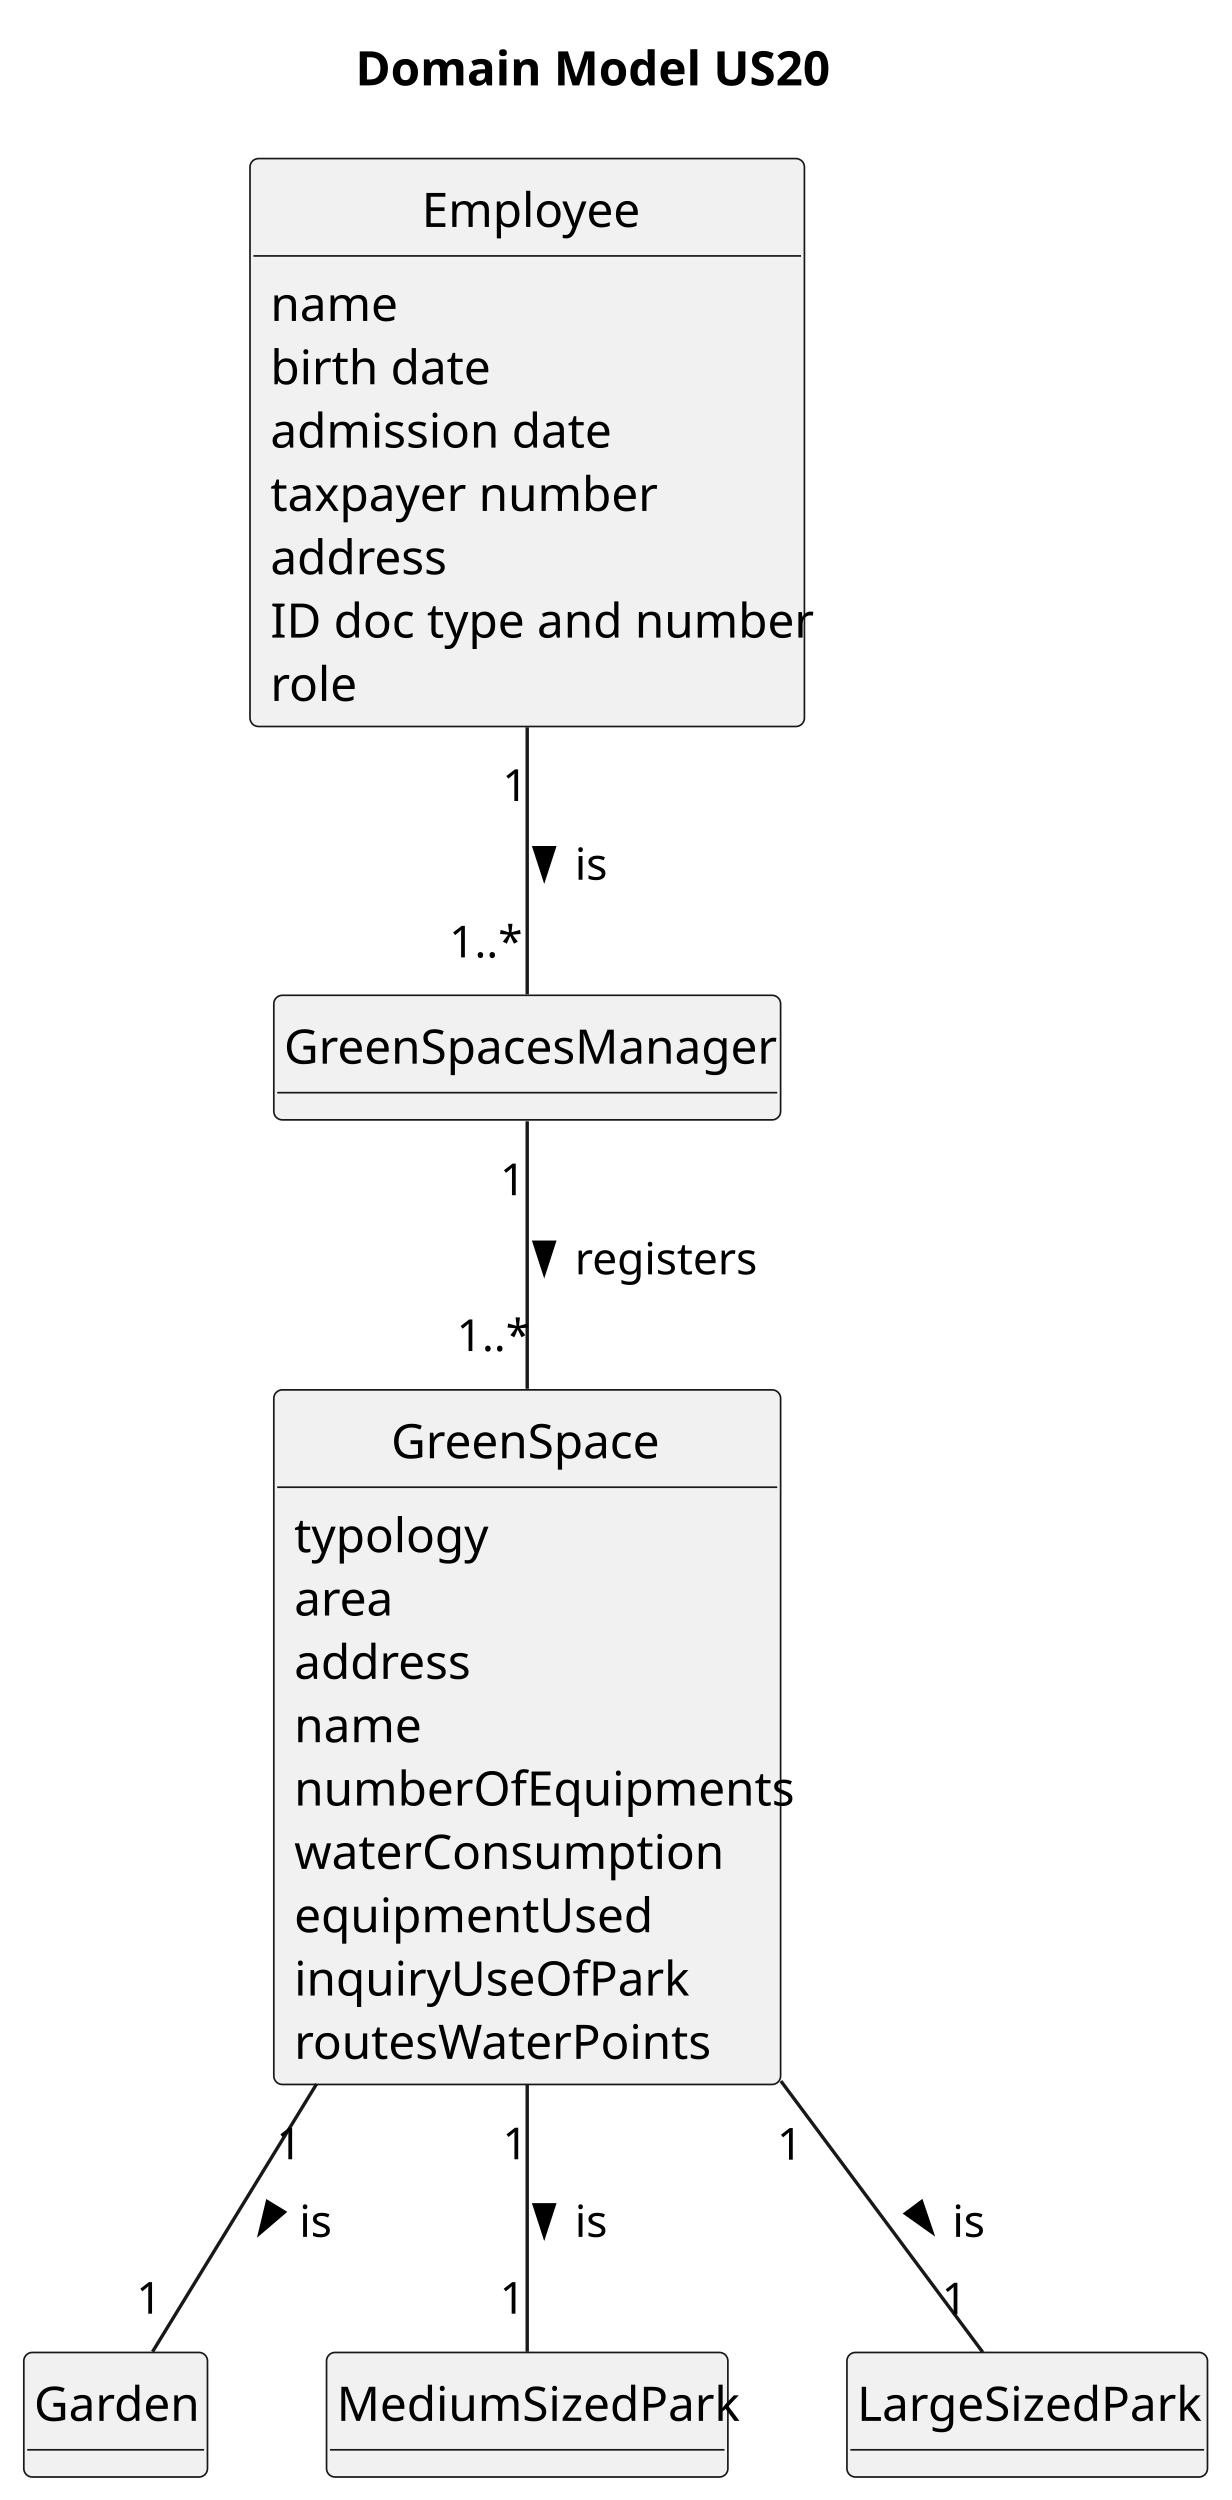
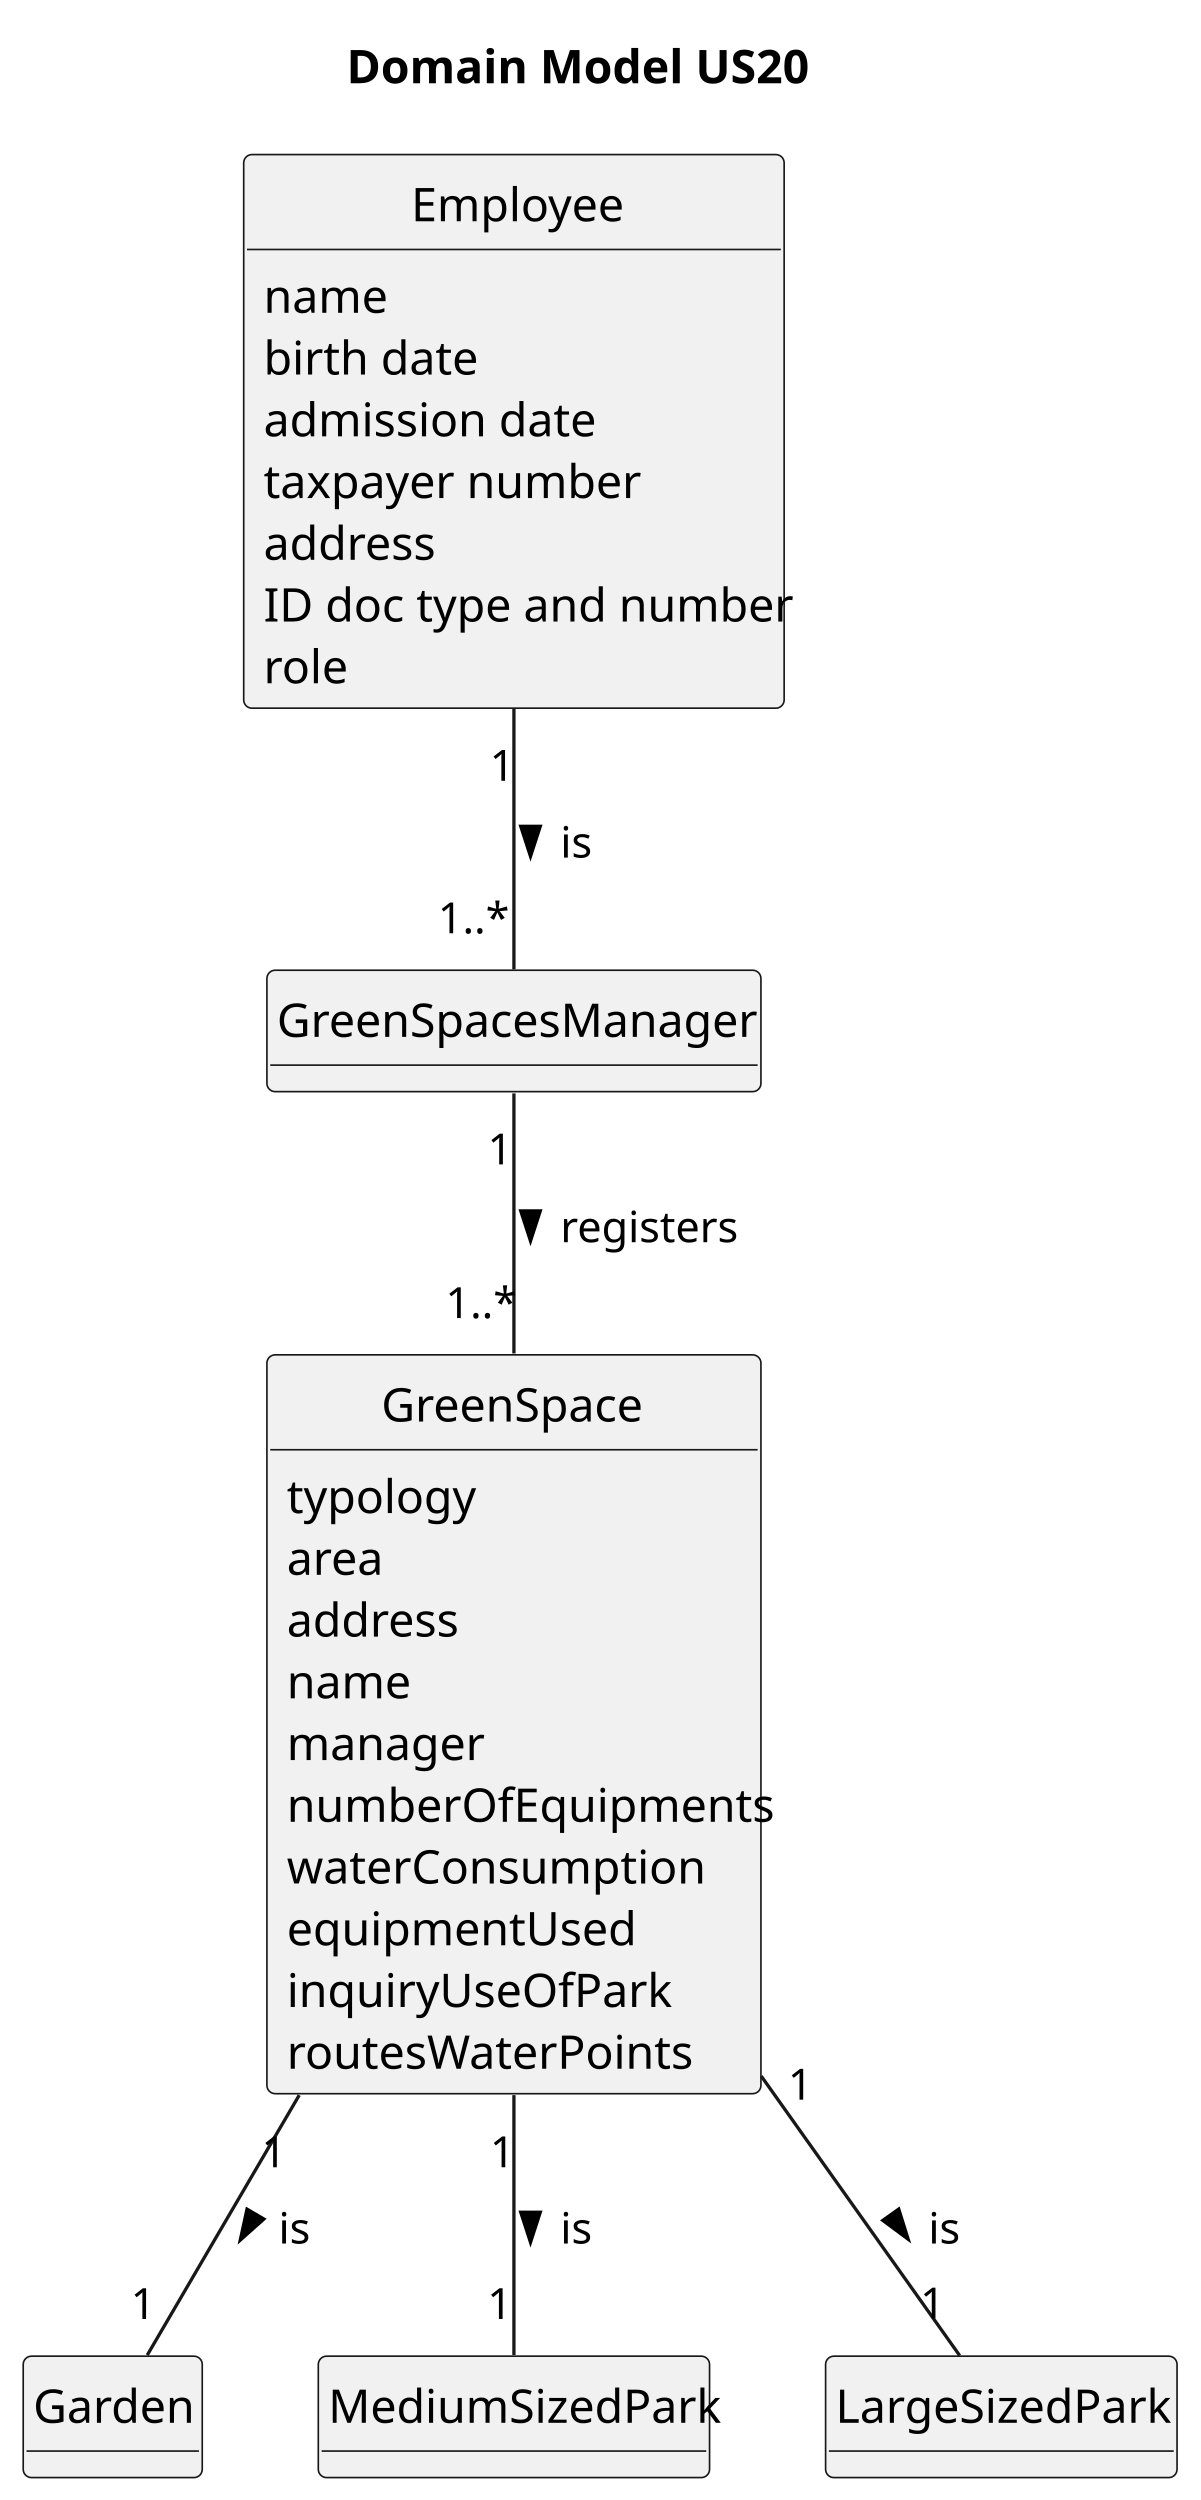
- <svg xmlns="http://www.w3.org/2000/svg" contentStyleType="text/css" height="735px" preserveAspectRatio="none" style="width:362px;height:735px;background:#FFFFFF;" version="1.1" viewBox="0 0 362 735" width="362px" zoomAndPan="magnify">
+ <svg xmlns="http://www.w3.org/2000/svg" contentStyleType="text/css" height="754px" preserveAspectRatio="none" style="width:362px;height:754px;background:#FFFFFF;" version="1.1" viewBox="0 0 362 754" width="362px" zoomAndPan="magnify">
  <defs />
  <g>
    <text fill="#000000" font-family="sans-serif" font-size="14" font-weight="bold" lengthAdjust="spacing" textLength="139" x="104.5" y="25.107">Domain Model US20</text>
    <g id="elem_Employee">
      <rect codeLine="15" fill="#F1F1F1" height="166.969" id="Employee" rx="2.5" ry="2.5" style="stroke:#181818;stroke-width:0.5;" width="163" x="73.5" y="46.621" />
      <text fill="#000000" font-family="sans-serif" font-size="14" lengthAdjust="spacing" textLength="62" x="124" y="66.728">Employee</text>
      <line style="stroke:#181818;stroke-width:0.5;" x1="74.5" x2="235.5" y1="75.242" y2="75.242" />
      <text fill="#000000" font-family="sans-serif" font-size="14" lengthAdjust="spacing" textLength="35" x="79.5" y="94.35">name</text>
      <text fill="#000000" font-family="sans-serif" font-size="14" lengthAdjust="spacing" textLength="60" x="79.5" y="112.971">birth date</text>
      <text fill="#000000" font-family="sans-serif" font-size="14" lengthAdjust="spacing" textLength="95" x="79.5" y="131.592">admission date</text>
      <text fill="#000000" font-family="sans-serif" font-size="14" lengthAdjust="spacing" textLength="106" x="79.5" y="150.213">taxpayer number</text>
      <text fill="#000000" font-family="sans-serif" font-size="14" lengthAdjust="spacing" textLength="51" x="79.5" y="168.834">address</text>
      <text fill="#000000" font-family="sans-serif" font-size="14" lengthAdjust="spacing" textLength="151" x="79.5" y="187.455">ID doc type and number</text>
      <text fill="#000000" font-family="sans-serif" font-size="14" lengthAdjust="spacing" textLength="24" x="79.5" y="206.076">role</text>
    </g>
    <g id="elem_GreenSpacesManager">
      <rect codeLine="26" fill="#F1F1F1" height="36.621" id="GreenSpacesManager" rx="2.5" ry="2.5" style="stroke:#181818;stroke-width:0.5;" width="149" x="80.5" y="292.621" />
      <text fill="#000000" font-family="sans-serif" font-size="14" lengthAdjust="spacing" textLength="143" x="83.5" y="312.728">GreenSpacesManager</text>
      <line style="stroke:#181818;stroke-width:0.5;" x1="81.5" x2="228.5" y1="321.242" y2="321.242" />
    </g>
    <g id="elem_GreenSpace">
-       <rect codeLine="30" fill="#F1F1F1" height="204.211" id="GreenSpace" rx="2.5" ry="2.5" style="stroke:#181818;stroke-width:0.5;" width="149" x="80.5" y="408.621" />
+       <rect codeLine="30" fill="#F1F1F1" height="222.832" id="GreenSpace" rx="2.5" ry="2.5" style="stroke:#181818;stroke-width:0.5;" width="149" x="80.5" y="408.621" />
      <text fill="#000000" font-family="sans-serif" font-size="14" lengthAdjust="spacing" textLength="80" x="115" y="428.728">GreenSpace</text>
      <line style="stroke:#181818;stroke-width:0.5;" x1="81.5" x2="228.5" y1="437.242" y2="437.242" />
      <text fill="#000000" font-family="sans-serif" font-size="14" lengthAdjust="spacing" textLength="53" x="86.5" y="456.35">typology</text>
      <text fill="#000000" font-family="sans-serif" font-size="14" lengthAdjust="spacing" textLength="29" x="86.5" y="474.971">area</text>
      <text fill="#000000" font-family="sans-serif" font-size="14" lengthAdjust="spacing" textLength="51" x="86.5" y="493.592">address</text>
      <text fill="#000000" font-family="sans-serif" font-size="14" lengthAdjust="spacing" textLength="35" x="86.5" y="512.213">name</text>
-       <text fill="#000000" font-family="sans-serif" font-size="14" lengthAdjust="spacing" textLength="137" x="86.5" y="530.834">numberOfEquipments</text>
-       <text fill="#000000" font-family="sans-serif" font-size="14" lengthAdjust="spacing" textLength="117" x="86.5" y="549.455">waterConsumption</text>
-       <text fill="#000000" font-family="sans-serif" font-size="14" lengthAdjust="spacing" textLength="98" x="86.5" y="568.076">equipmentUsed</text>
-       <text fill="#000000" font-family="sans-serif" font-size="14" lengthAdjust="spacing" textLength="110" x="86.5" y="586.697">inquiryUseOfPark</text>
-       <text fill="#000000" font-family="sans-serif" font-size="14" lengthAdjust="spacing" textLength="117" x="86.5" y="605.318">routesWaterPoints</text>
+       <text fill="#000000" font-family="sans-serif" font-size="14" lengthAdjust="spacing" textLength="56" x="86.5" y="530.834">manager</text>
+       <text fill="#000000" font-family="sans-serif" font-size="14" lengthAdjust="spacing" textLength="137" x="86.5" y="549.455">numberOfEquipments</text>
+       <text fill="#000000" font-family="sans-serif" font-size="14" lengthAdjust="spacing" textLength="117" x="86.5" y="568.076">waterConsumption</text>
+       <text fill="#000000" font-family="sans-serif" font-size="14" lengthAdjust="spacing" textLength="98" x="86.5" y="586.697">equipmentUsed</text>
+       <text fill="#000000" font-family="sans-serif" font-size="14" lengthAdjust="spacing" textLength="110" x="86.5" y="605.318">inquiryUseOfPark</text>
+       <text fill="#000000" font-family="sans-serif" font-size="14" lengthAdjust="spacing" textLength="117" x="86.5" y="623.939">routesWaterPoints</text>
    </g>
    <g id="elem_Garden">
-       <rect codeLine="42" fill="#F1F1F1" height="36.621" id="Garden" rx="2.5" ry="2.5" style="stroke:#181818;stroke-width:0.5;" width="54" x="7" y="691.621" />
-       <text fill="#000000" font-family="sans-serif" font-size="14" lengthAdjust="spacing" textLength="48" x="10" y="711.729">Garden</text>
-       <line style="stroke:#181818;stroke-width:0.5;" x1="8" x2="60" y1="720.242" y2="720.242" />
+       <rect codeLine="43" fill="#F1F1F1" height="36.621" id="Garden" rx="2.5" ry="2.5" style="stroke:#181818;stroke-width:0.5;" width="54" x="7" y="710.621" />
+       <text fill="#000000" font-family="sans-serif" font-size="14" lengthAdjust="spacing" textLength="48" x="10" y="730.729">Garden</text>
+       <line style="stroke:#181818;stroke-width:0.5;" x1="8" x2="60" y1="739.242" y2="739.242" />
    </g>
    <g id="elem_MediumSizedPark">
-       <rect codeLine="44" fill="#F1F1F1" height="36.621" id="MediumSizedPark" rx="2.5" ry="2.5" style="stroke:#181818;stroke-width:0.5;" width="118" x="96" y="691.621" />
-       <text fill="#000000" font-family="sans-serif" font-size="14" lengthAdjust="spacing" textLength="112" x="99" y="711.729">MediumSizedPark</text>
-       <line style="stroke:#181818;stroke-width:0.5;" x1="97" x2="213" y1="720.242" y2="720.242" />
+       <rect codeLine="45" fill="#F1F1F1" height="36.621" id="MediumSizedPark" rx="2.5" ry="2.5" style="stroke:#181818;stroke-width:0.5;" width="118" x="96" y="710.621" />
+       <text fill="#000000" font-family="sans-serif" font-size="14" lengthAdjust="spacing" textLength="112" x="99" y="730.729">MediumSizedPark</text>
+       <line style="stroke:#181818;stroke-width:0.5;" x1="97" x2="213" y1="739.242" y2="739.242" />
    </g>
    <g id="elem_LargeSizedPark">
-       <rect codeLine="46" fill="#F1F1F1" height="36.621" id="LargeSizedPark" rx="2.5" ry="2.5" style="stroke:#181818;stroke-width:0.5;" width="106" x="249" y="691.621" />
-       <text fill="#000000" font-family="sans-serif" font-size="14" lengthAdjust="spacing" textLength="100" x="252" y="711.729">LargeSizedPark</text>
-       <line style="stroke:#181818;stroke-width:0.5;" x1="250" x2="354" y1="720.242" y2="720.242" />
+       <rect codeLine="47" fill="#F1F1F1" height="36.621" id="LargeSizedPark" rx="2.5" ry="2.5" style="stroke:#181818;stroke-width:0.5;" width="106" x="249" y="710.621" />
+       <text fill="#000000" font-family="sans-serif" font-size="14" lengthAdjust="spacing" textLength="100" x="252" y="730.729">LargeSizedPark</text>
+       <line style="stroke:#181818;stroke-width:0.5;" x1="250" x2="354" y1="739.242" y2="739.242" />
    </g>
    <g id="link_Employee_GreenSpacesManager">
-       <path codeLine="49" d="M155,213.811 C155,243.301 155,273.791 155,292.361 " fill="none" id="Employee-GreenSpacesManager" style="stroke:#181818;stroke-width:1.0;" />
+       <path codeLine="50" d="M155,213.811 C155,243.301 155,273.791 155,292.361 " fill="none" id="Employee-GreenSpacesManager" style="stroke:#181818;stroke-width:1.0;" />
      <polygon fill="#000000" points="160,258.267,162.939,249.221,157.061,249.221,160,258.267" style="stroke:#000000;stroke-width:1.0;" />
      <text fill="#000000" font-family="sans-serif" font-size="13" lengthAdjust="spacing" textLength="10" x="169" y="258.649">is</text>
      <text fill="#000000" font-family="sans-serif" font-size="13" lengthAdjust="spacing" textLength="7" x="147.71" y="235.487">1</text>
      <text fill="#000000" font-family="sans-serif" font-size="13" lengthAdjust="spacing" textLength="20" x="132.062" y="281.48">1..*</text>
    </g>
    <g id="link_GreenSpacesManager_GreenSpace">
-       <path codeLine="50" d="M155,329.651 C155,347.871 155,377.921 155,408.301 " fill="none" id="GreenSpacesManager-GreenSpace" style="stroke:#181818;stroke-width:1.0;" />
+       <path codeLine="51" d="M155,329.771 C155,347.861 155,377.591 155,408.201 " fill="none" id="GreenSpacesManager-GreenSpace" style="stroke:#181818;stroke-width:1.0;" />
      <polygon fill="#000000" points="160,374.267,162.939,365.221,157.061,365.221,160,374.267" style="stroke:#000000;stroke-width:1.0;" />
      <text fill="#000000" font-family="sans-serif" font-size="13" lengthAdjust="spacing" textLength="50" x="169" y="374.649">registers</text>
-       <text fill="#000000" font-family="sans-serif" font-size="13" lengthAdjust="spacing" textLength="7" x="147.016" y="351.376">1</text>
-       <text fill="#000000" font-family="sans-serif" font-size="13" lengthAdjust="spacing" textLength="20" x="134.266" y="397.194">1..*</text>
+       <text fill="#000000" font-family="sans-serif" font-size="13" lengthAdjust="spacing" textLength="7" x="147.059" y="351.186">1</text>
+       <text fill="#000000" font-family="sans-serif" font-size="13" lengthAdjust="spacing" textLength="20" x="134.359" y="397.53">1..*</text>
    </g>
    <g id="link_GreenSpace_MediumSizedPark">
-       <path codeLine="51" d="M155,612.681 C155,643.051 155,673.131 155,691.421 " fill="none" id="GreenSpace-MediumSizedPark" style="stroke:#181818;stroke-width:1.0;" />
-       <polygon fill="#000000" points="160,657.267,162.939,648.221,157.061,648.221,160,657.267" style="stroke:#000000;stroke-width:1.0;" />
-       <text fill="#000000" font-family="sans-serif" font-size="13" lengthAdjust="spacing" textLength="10" x="169" y="657.649">is</text>
-       <text fill="#000000" font-family="sans-serif" font-size="13" lengthAdjust="spacing" textLength="7" x="147.743" y="634.832">1</text>
-       <text fill="#000000" font-family="sans-serif" font-size="13" lengthAdjust="spacing" textLength="7" x="146.928" y="680.222">1</text>
+       <path codeLine="52" d="M155,631.891 C155,662.461 155,692.181 155,710.311 " fill="none" id="GreenSpace-MediumSizedPark" style="stroke:#181818;stroke-width:1.0;" />
+       <polygon fill="#000000" points="160,676.267,162.939,667.221,157.061,667.221,160,676.267" style="stroke:#000000;stroke-width:1.0;" />
+       <text fill="#000000" font-family="sans-serif" font-size="13" lengthAdjust="spacing" textLength="10" x="169" y="676.649">is</text>
+       <text fill="#000000" font-family="sans-serif" font-size="13" lengthAdjust="spacing" textLength="7" x="147.776" y="653.639">1</text>
+       <text fill="#000000" font-family="sans-serif" font-size="13" lengthAdjust="spacing" textLength="7" x="146.972" y="699.415">1</text>
    </g>
    <g id="link_GreenSpace_Garden">
-       <path codeLine="52" d="M93.08,612.681 C74.48,643.051 56.05,673.131 44.84,691.421 " fill="none" id="GreenSpace-Garden" style="stroke:#181818;stroke-width:1.0;" />
-       <polygon fill="#000000" points="76.388,656.53,83.619,650.353,78.607,647.282,76.388,656.53" style="stroke:#000000;stroke-width:1.0;" />
-       <text fill="#000000" font-family="sans-serif" font-size="13" lengthAdjust="spacing" textLength="10" x="88" y="657.649">is</text>
-       <text fill="#000000" font-family="sans-serif" font-size="13" lengthAdjust="spacing" textLength="7" x="81.276" y="634.832">1</text>
-       <text fill="#000000" font-family="sans-serif" font-size="13" lengthAdjust="spacing" textLength="7" x="40.088" y="680.222">1</text>
+       <path codeLine="53" d="M90.25,631.891 C72.38,662.461 55.01,692.181 44.41,710.311 " fill="none" id="GreenSpace-Garden" style="stroke:#181818;stroke-width:1.0;" />
+       <polygon fill="#000000" points="72.477,675.583,79.579,669.258,74.504,666.291,72.477,675.583" style="stroke:#000000;stroke-width:1.0;" />
+       <text fill="#000000" font-family="sans-serif" font-size="13" lengthAdjust="spacing" textLength="10" x="84" y="676.649">is</text>
+       <text fill="#000000" font-family="sans-serif" font-size="13" lengthAdjust="spacing" textLength="7" x="78.878" y="653.639">1</text>
+       <text fill="#000000" font-family="sans-serif" font-size="13" lengthAdjust="spacing" textLength="7" x="39.44" y="699.415">1</text>
    </g>
    <g id="link_GreenSpace_LargeSizedPark">
-       <path codeLine="53" d="M229.58,611.821 C252.46,642.561 275.21,673.121 288.94,691.571 " fill="none" id="GreenSpace-LargeSizedPark" style="stroke:#181818;stroke-width:1.0;" />
-       <polygon fill="#000000" points="273.985,656.278,270.942,647.267,266.227,650.777,273.985,656.278" style="stroke:#000000;stroke-width:1.0;" />
-       <text fill="#000000" font-family="sans-serif" font-size="13" lengthAdjust="spacing" textLength="10" x="280" y="657.649">is</text>
-       <text fill="#000000" font-family="sans-serif" font-size="13" lengthAdjust="spacing" textLength="7" x="228.466" y="634.937">1</text>
-       <text fill="#000000" font-family="sans-serif" font-size="13" lengthAdjust="spacing" textLength="7" x="276.868" y="680.418">1</text>
+       <path codeLine="54" d="M229.58,626.141 C252.75,658.761 275.77,691.191 289.44,710.441 " fill="none" id="GreenSpace-LargeSizedPark" style="stroke:#181818;stroke-width:1.0;" />
+       <polygon fill="#000000" points="273.895,675.343,271.054,666.267,266.262,669.67,273.895,675.343" style="stroke:#000000;stroke-width:1.0;" />
+       <text fill="#000000" font-family="sans-serif" font-size="13" lengthAdjust="spacing" textLength="10" x="280" y="676.649">is</text>
+       <text fill="#000000" font-family="sans-serif" font-size="13" lengthAdjust="spacing" textLength="7" x="237.632" y="633.25">1</text>
+       <text fill="#000000" font-family="sans-serif" font-size="13" lengthAdjust="spacing" textLength="7" x="277.522" y="699.248">1</text>
    </g>
  </g>
</svg>
